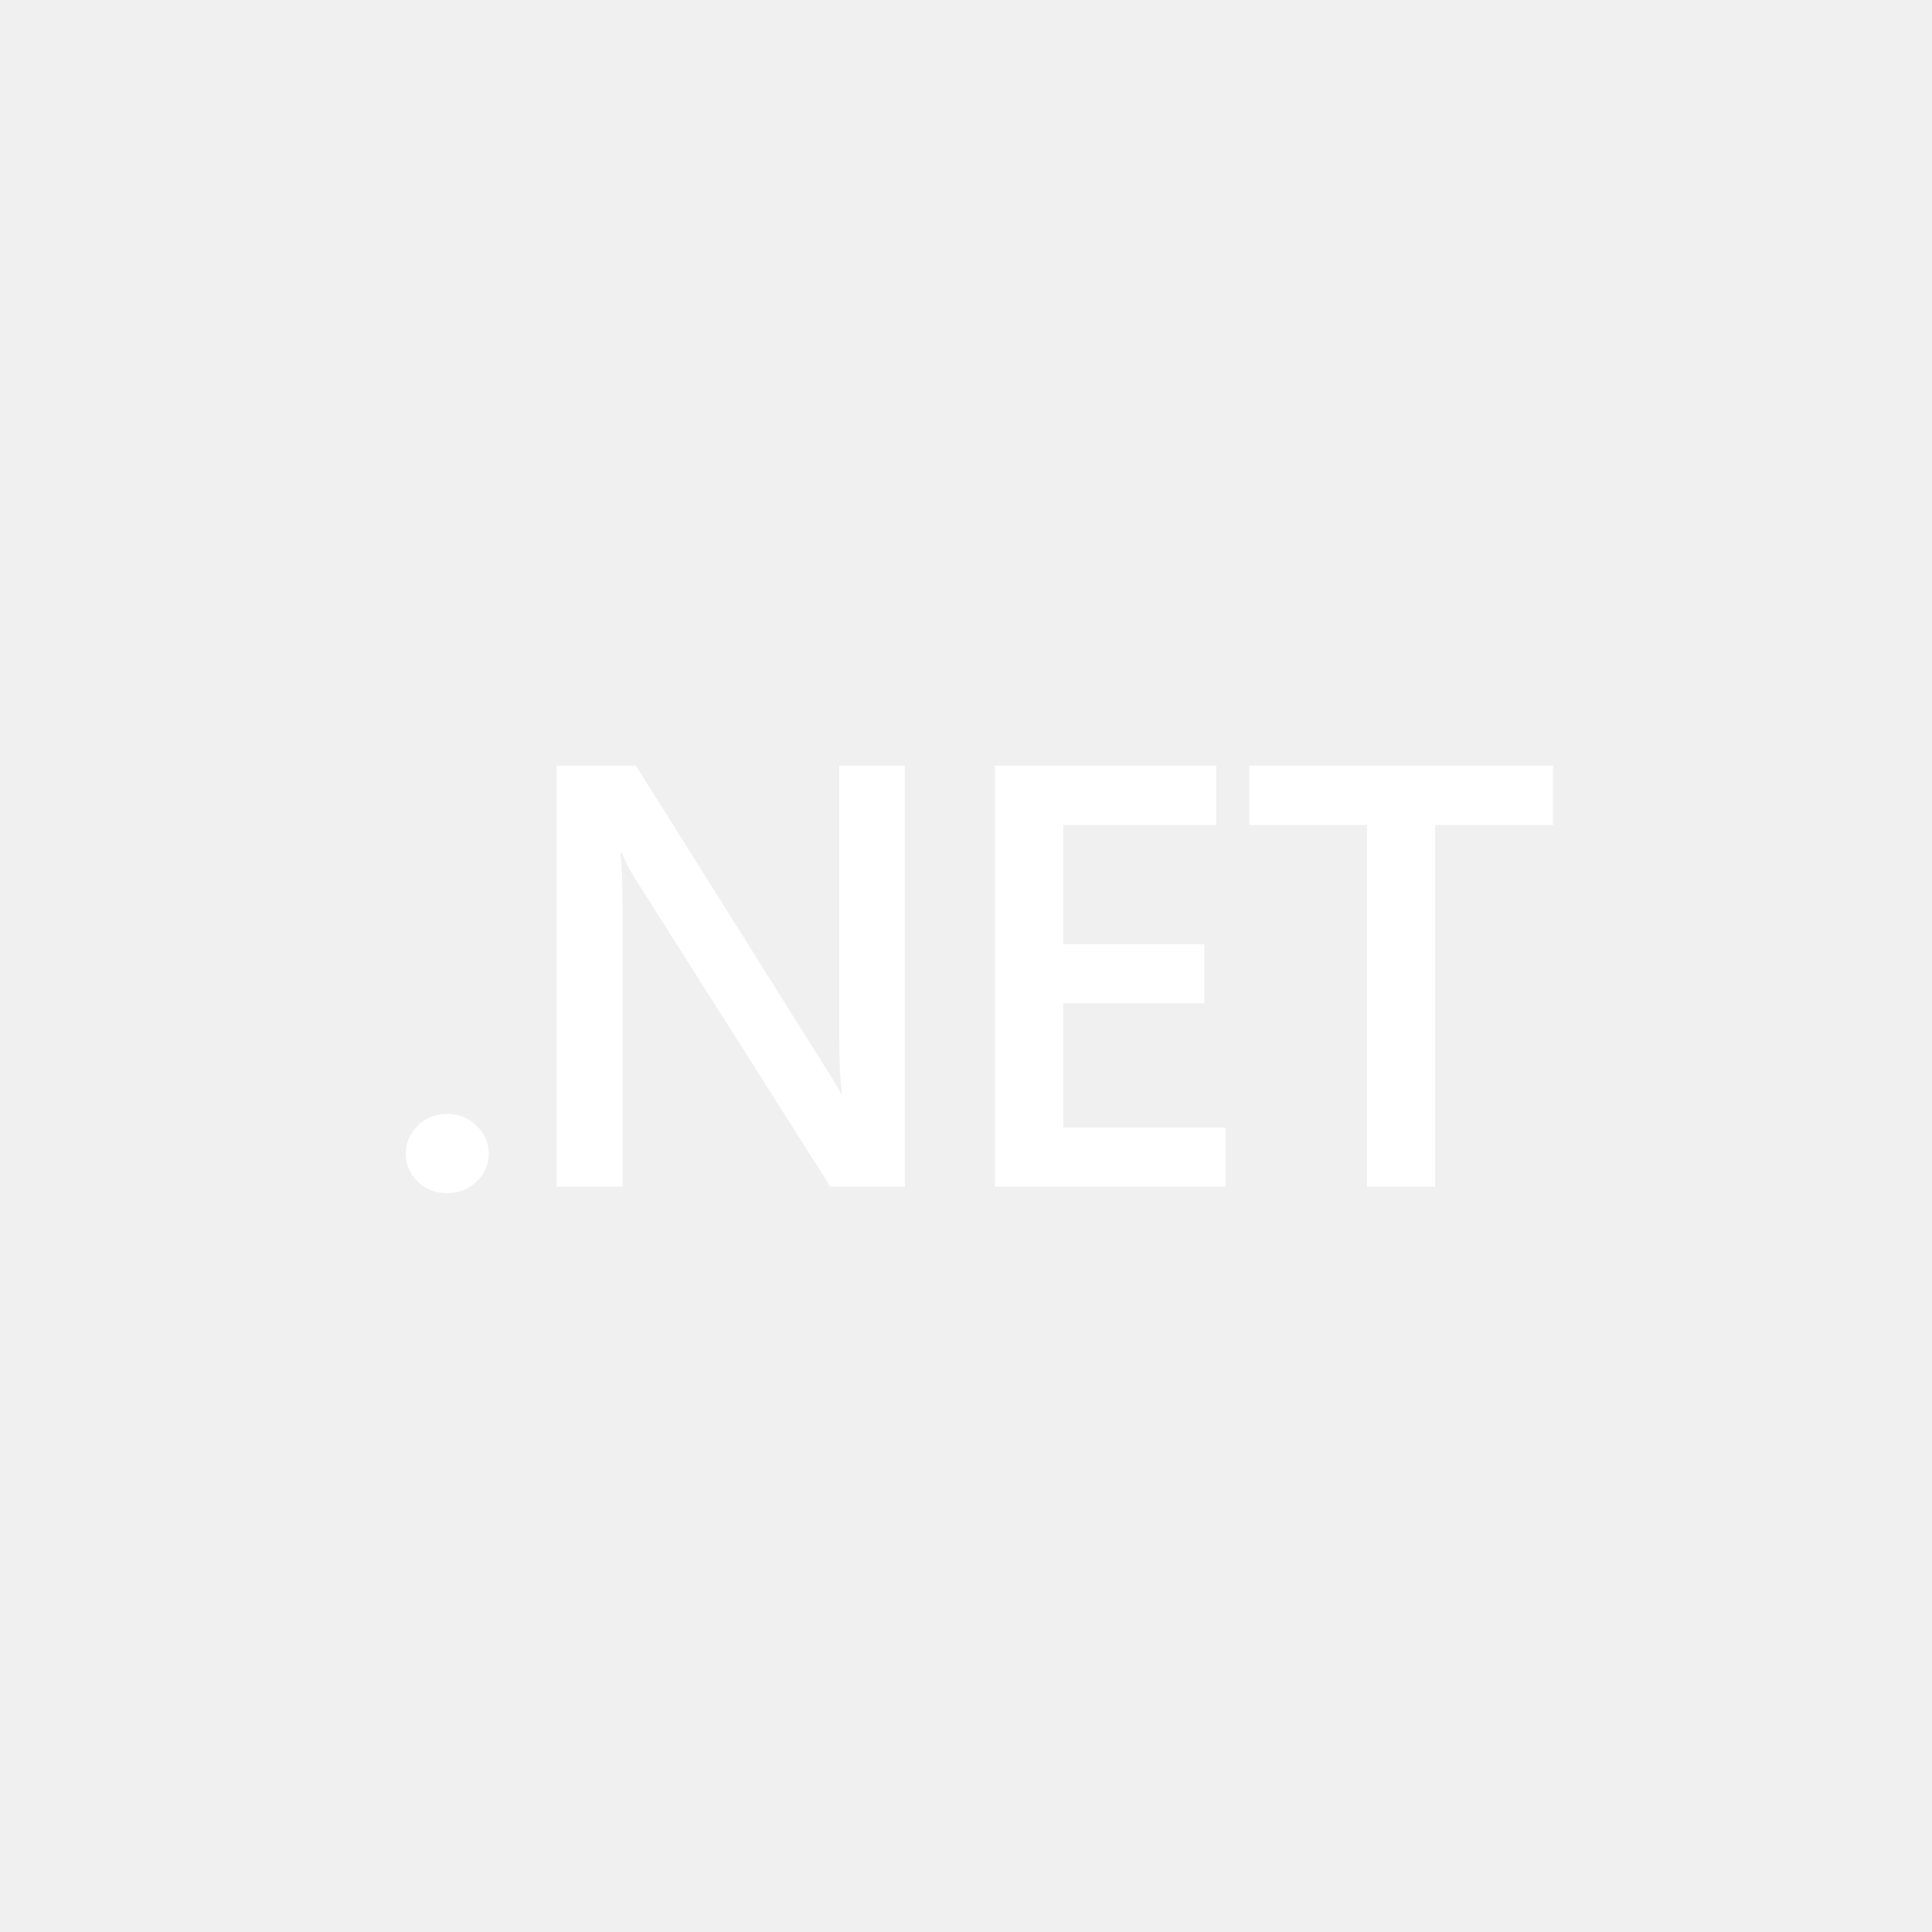
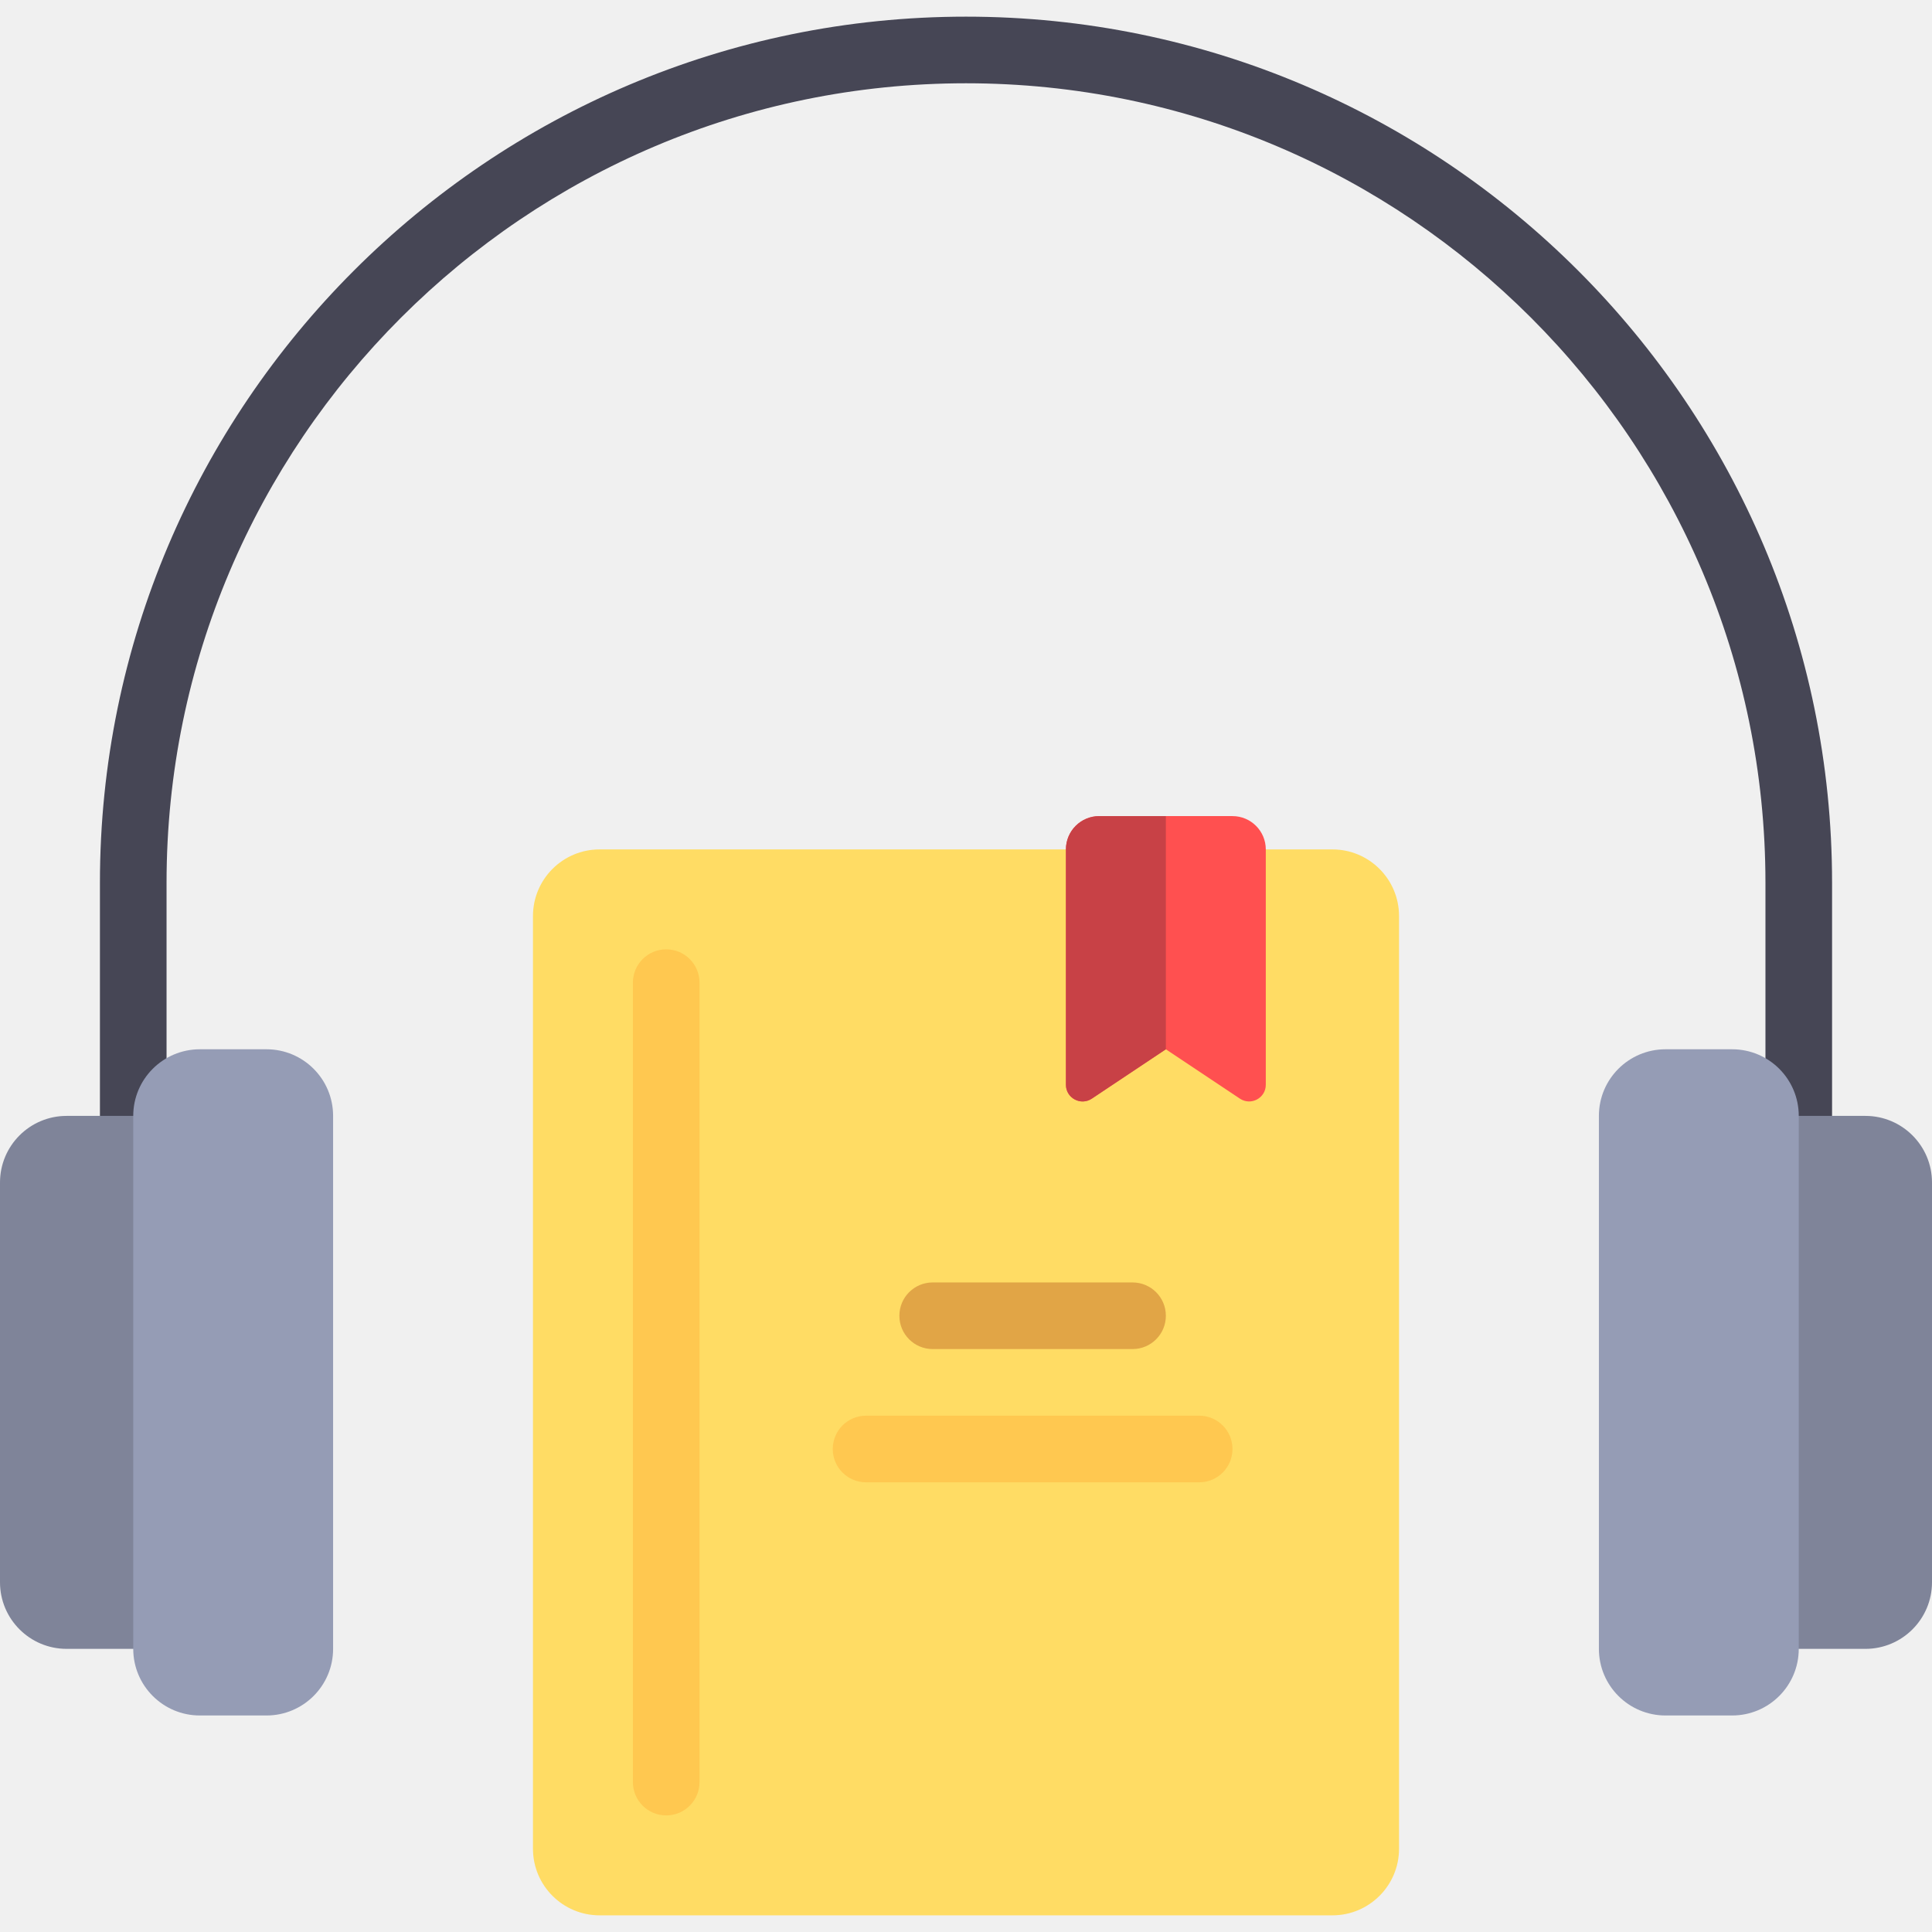
- <svg xmlns="http://www.w3.org/2000/svg" width="456" height="456" viewBox="0 0 456 456" version="1.1" xml:space="preserve" style="fill-rule:evenodd;clip-rule:evenodd;stroke-linejoin:round;stroke-miterlimit:2;">
-   <path d="m 105.5,281.609 c -2.703,0 -5.001,-0.9 -6.893,-2.702 -1.892,-1.848 -2.838,-4.042 -2.838,-6.582 0,-2.587 0.946,-4.804 2.838,-6.652 1.892,-1.848 4.19,-2.772 6.893,-2.772 2.748,0 5.068,0.924 6.96,2.772 1.937,1.848 2.906,4.064 2.906,6.652 0,2.54 -0.968,4.734 -2.906,6.582 -1.892,1.802 -4.212,2.702 -6.96,2.702 z" style="fill:#ffffff;fill-rule:nonzero;stroke-width:0.838" />
-   <path d="M 213.561,280.084 H 195.99 L 149.7,207.054 c -1.171,-1.848 -2.14,-3.765 -2.906,-5.751 h -0.406 c 0.361,2.125 0.541,6.675 0.541,13.65 v 65.132 h -15.543 v -99.36 h 18.719 l 44.737,71.298 c 1.892,2.957 3.109,4.989 3.649,6.098 h 0.27 c -0.45,-2.632 -0.676,-7.09 -0.676,-13.373 v -64.023 h 15.476 z" style="fill:#ffffff;fill-rule:nonzero;stroke-width:0.838" />
-   <path d="m 289.251,280.084 h -54.401 v -99.36 h 52.238 v 13.997 h -36.154 v 28.131 h 33.316 v 13.927 h -33.316 v 29.378 h 38.316 z" style="fill:#ffffff;fill-rule:nonzero;stroke-width:0.838" />
-   <path d="M 366.565,194.721 H 338.722 v 85.363 h -16.084 v -85.363 h -27.775 v -13.997 h 71.701 z" style="fill:#ffffff;fill-rule:nonzero;stroke-width:0.838" />
+ <svg xmlns="http://www.w3.org/2000/svg" height="800px" width="800px" version="1.1" id="Layer_1" viewBox="0 0 512 512" xml:space="preserve">
+   <path style="fill:#FFDC64;" d="M353.103,507.586H158.897c-9.751,0-17.655-7.904-17.655-17.655V242.759  c0-9.751,7.904-17.655,17.655-17.655h194.207c9.751,0,17.655,7.904,17.655,17.655v247.172  C370.759,499.682,362.855,507.586,353.103,507.586z" />
+   <path style="fill:#464655;" d="M256,4.414c-126.56,0-229.517,102.962-229.517,229.517v79.448h17.655v-79.448  c0-116.819,95.043-211.862,211.862-211.862s211.862,95.043,211.862,211.862v79.448h17.655v-79.448  C485.517,107.375,382.56,4.414,256,4.414z" />
+   <path style="fill:#FF5050;" d="M289.345,291.149l19.62-13.08l19.62,13.08c2.933,1.955,6.862-0.147,6.862-3.672v-62.374  c0-4.875-3.953-8.828-8.828-8.828h-35.31c-4.875,0-8.828,3.953-8.828,8.828v62.374C282.483,291.003,286.412,293.105,289.345,291.149  z" />
+   <path style="fill:#FFC850;" d="M176.552,481.103c-4.879,0-8.828-3.948-8.828-8.828V260.414c0-4.879,3.948-8.828,8.828-8.828  c4.879,0,8.828,3.948,8.828,8.828v211.862C185.379,477.155,181.431,481.103,176.552,481.103z" />
+   <path style="fill:#E1A546;" d="M300.138,357.517h-52.966c-4.879,0-8.828-3.948-8.828-8.828c0-4.879,3.948-8.828,8.828-8.828h52.966  c4.879,0,8.828,3.948,8.828,8.828C308.966,353.569,305.017,357.517,300.138,357.517z" />
+   <path style="fill:#FFC850;" d="M317.793,392.828h-88.276c-4.879,0-8.828-3.948-8.828-8.828s3.948-8.828,8.828-8.828h88.276  c4.879,0,8.828,3.948,8.828,8.828S322.673,392.828,317.793,392.828z" />
+   <path style="fill:#7F8499;" d="M17.655,295.724C7.905,295.724,0,303.629,0,313.379V419.31c0,9.751,7.905,17.655,17.655,17.655  h26.483V295.724H17.655z" />
+   <path style="fill:#959CB5;" d="M70.621,454.621H52.966c-9.751,0-17.655-7.904-17.655-17.655V295.724  c0-9.751,7.904-17.655,17.655-17.655h17.655c9.751,0,17.655,7.904,17.655,17.655v141.241  C88.276,446.716,80.372,454.621,70.621,454.621z" />
+   <path style="fill:#7F8499;" d="M494.345,436.966c9.75,0,17.655-7.905,17.655-17.655V313.379c0-9.751-7.905-17.655-17.655-17.655  h-26.483v141.241H494.345z" />
+   <path style="fill:#959CB5;" d="M441.379,278.069h17.655c9.751,0,17.655,7.904,17.655,17.655v141.241  c0,9.751-7.904,17.655-17.655,17.655h-17.655c-9.751,0-17.655-7.904-17.655-17.655V295.724  C423.724,285.973,431.628,278.069,441.379,278.069z" />
+   <path style="fill:#C84146;" d="M291.31,216.276c-4.875,0-8.828,3.953-8.828,8.828v62.374c0,3.526,3.929,5.628,6.862,3.672  l19.62-13.08v-61.793H291.31z" />
</svg>
